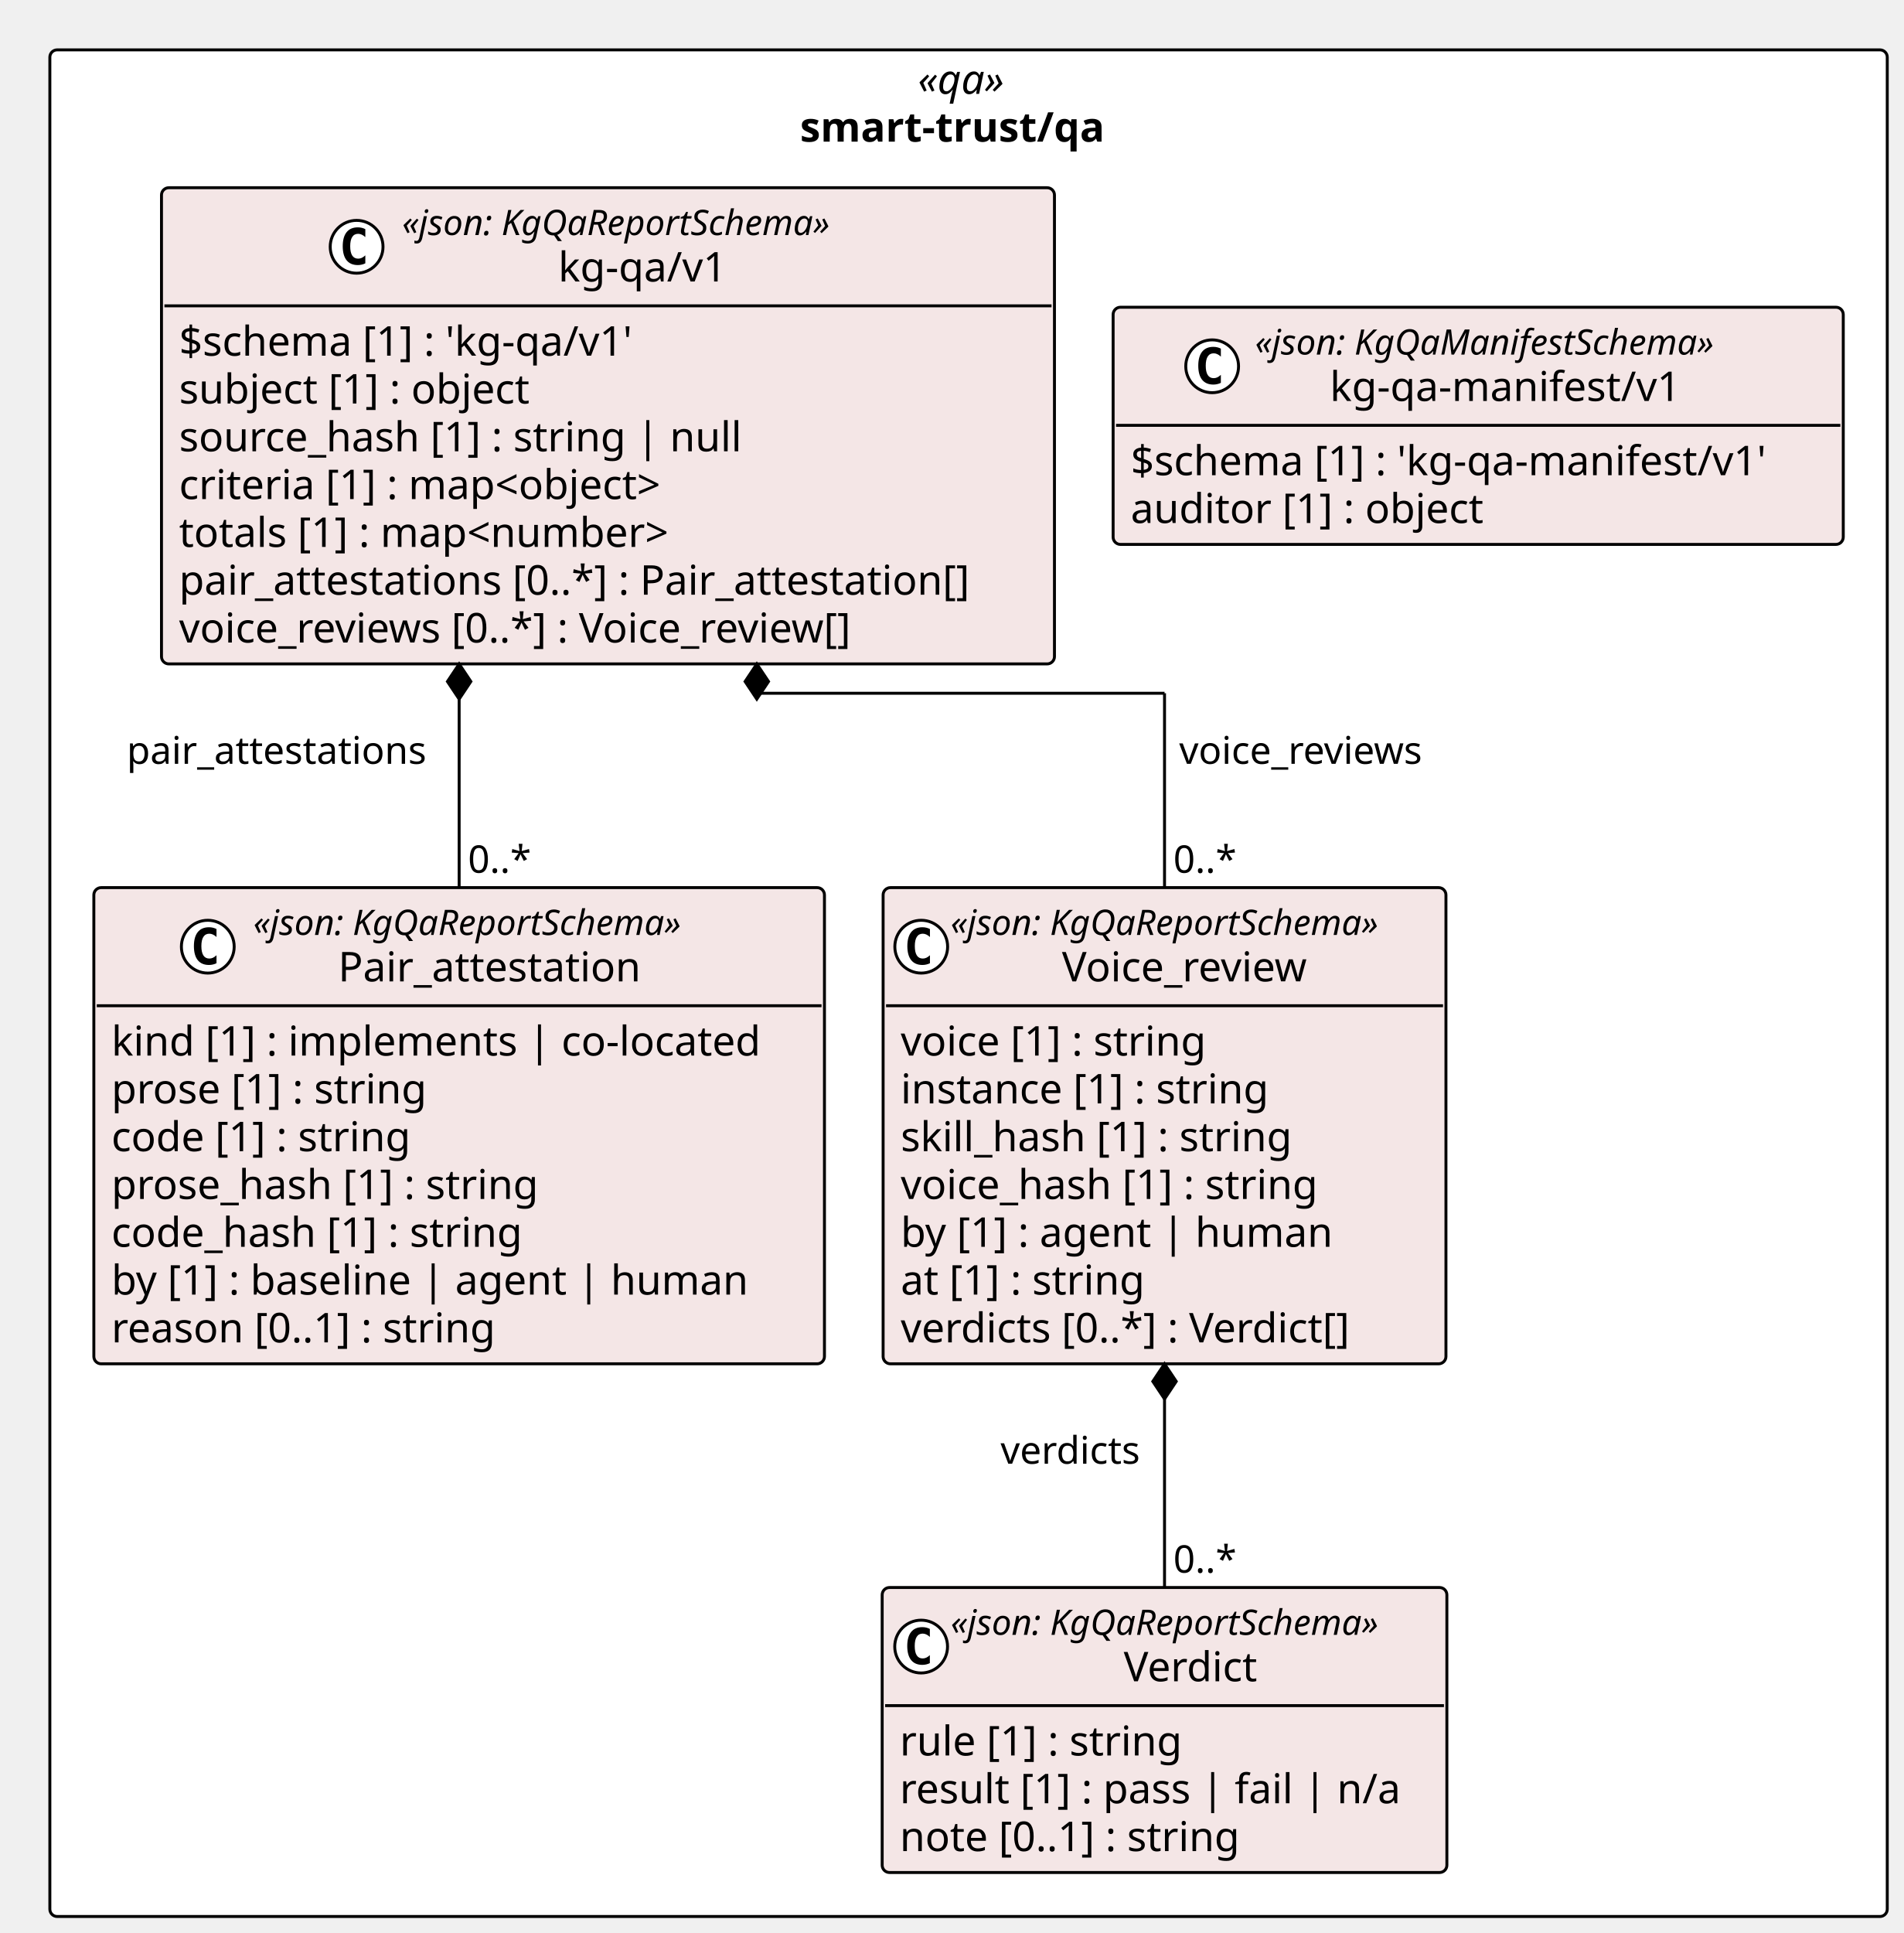
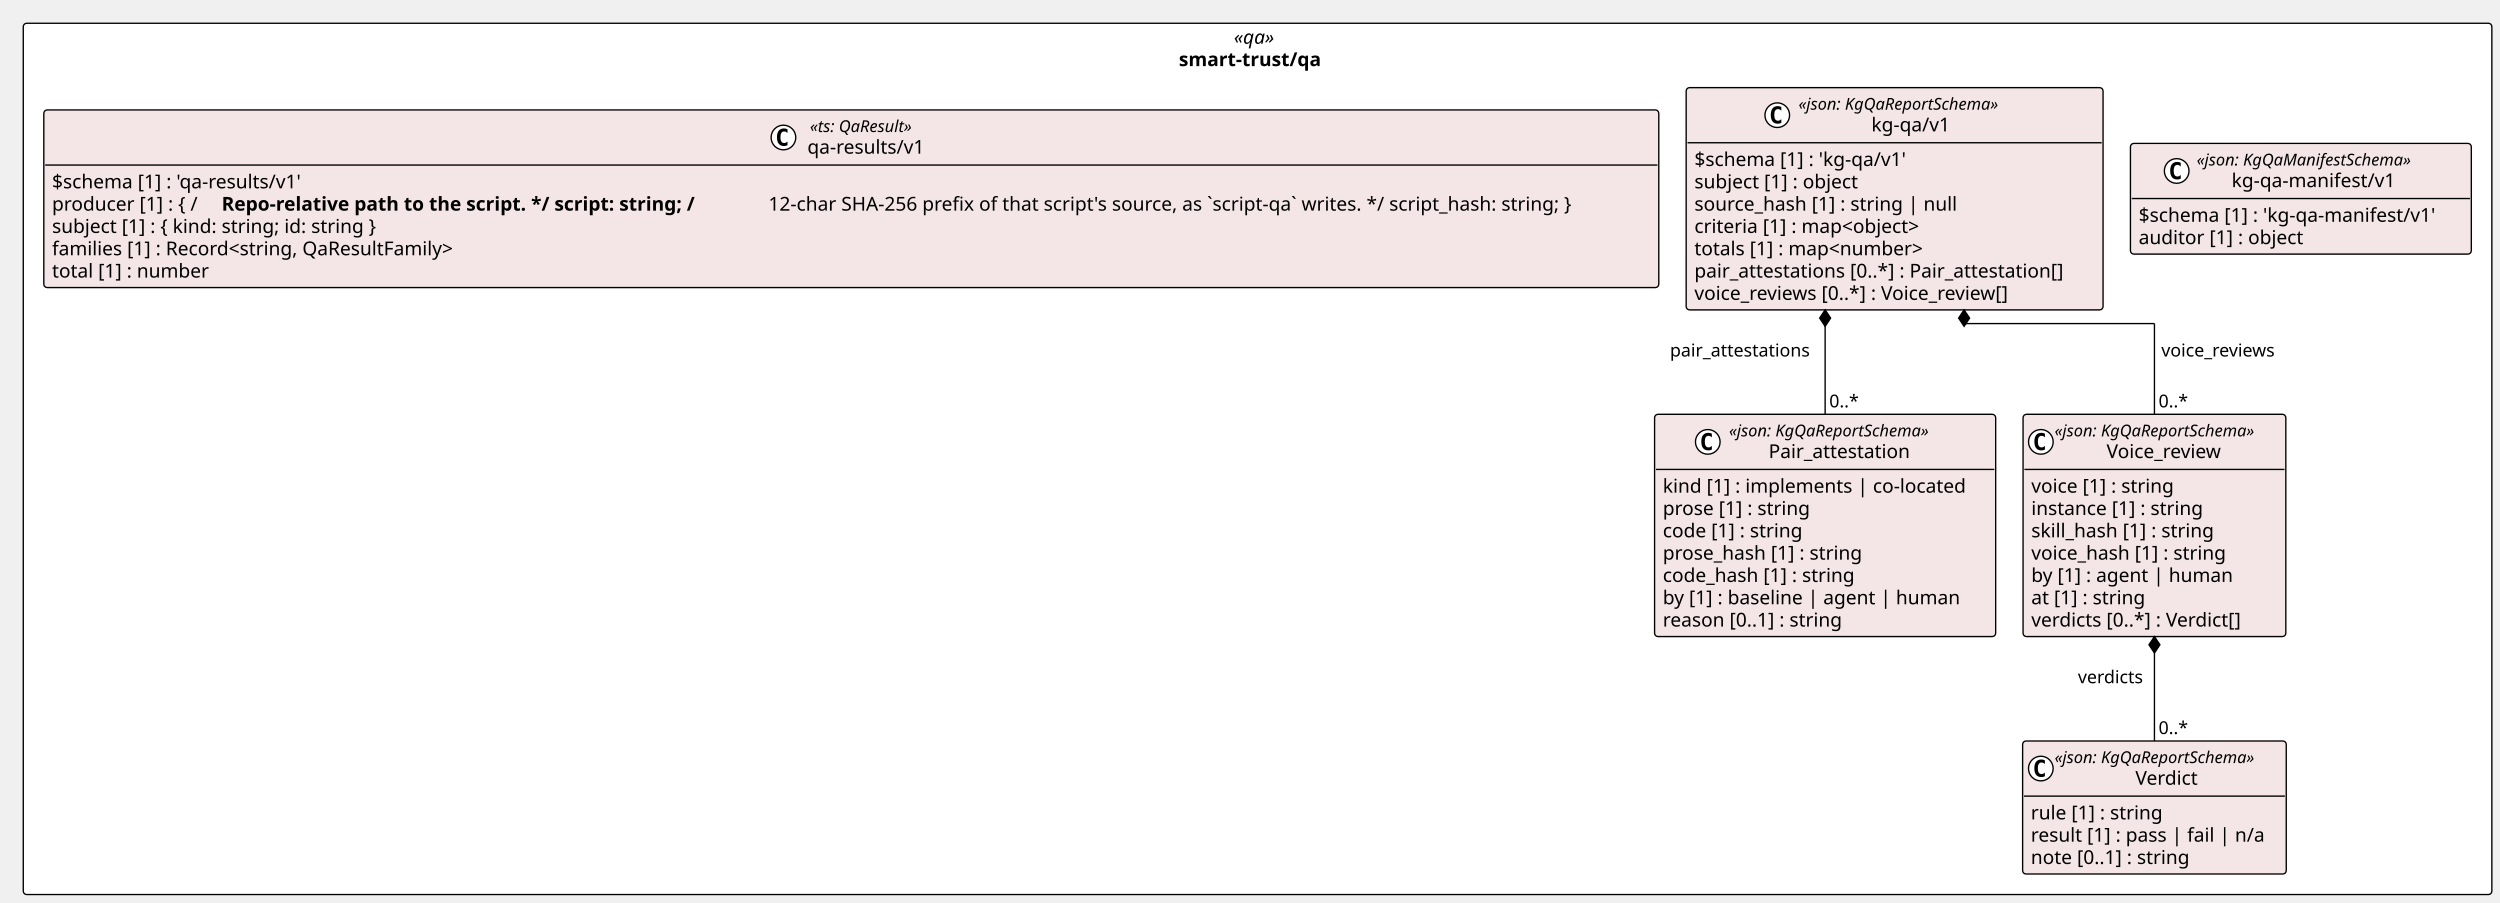
- <svg xmlns="http://www.w3.org/2000/svg" contentStyleType="text/css" height="659px" preserveAspectRatio="none" style="width:649px;height:659px;background:#FFFFFF;" version="1.1" viewBox="0 0 649 659" width="649px" zoomAndPan="magnify">
+ <svg xmlns="http://www.w3.org/2000/svg" contentStyleType="text/css" height="659px" preserveAspectRatio="none" style="width:1826px;height:659px;background:#FFFFFF;" version="1.1" viewBox="0 0 1826 659" width="1826px" zoomAndPan="magnify">
  <defs />
  <g>
-     <rect fill="#FFFFFF" height="636.375" rx="2.5" ry="2.5" style="stroke:#000000;stroke-width:1.0;" width="626.538" x="17" y="17" />
-     <text fill="#000000" font-family="Verdana" font-size="14" font-style="italic" lengthAdjust="spacing" textLength="34.597" x="312.971" y="31.995">«qa»</text>
-     <text fill="#000000" font-family="Verdana" font-size="14" font-weight="bold" lengthAdjust="spacing" textLength="114.946" x="272.796" y="48.292">smart-trust/qa</text>
+     <rect fill="#FFFFFF" height="636.375" rx="2.5" ry="2.5" style="stroke:#000000;stroke-width:1.0;" width="1803.049" x="17" y="17" />
+     <text fill="#000000" font-family="Verdana" font-size="14" font-style="italic" lengthAdjust="spacing" textLength="34.597" x="901.226" y="31.995">«qa»</text>
+     <text fill="#000000" font-family="Verdana" font-size="14" font-weight="bold" lengthAdjust="spacing" textLength="114.946" x="861.051" y="48.292">smart-trust/qa</text>
    <g id="elem_smart_trust_qa_kg_qa_v1_Pair_attestation">
-       <rect codeLine="11" fill="#F4E6E6" height="162.344" id="smart_trust_qa_kg_qa_v1_Pair_attestation" rx="2.5" ry="2.5" style="stroke:#000000;stroke-width:1.0;" width="249.132" x="32" y="302.609" />
-       <ellipse cx="70.854" cy="322.742" fill="#FFFFFF" rx="9" ry="9" style="stroke:#000000;stroke-width:1.0;" />
-       <path d="M73.823,328.383 Q73.245,328.68 72.604,328.82 Q71.963,328.977 71.26,328.977 Q68.76,328.977 67.432,327.336 Q66.12,325.68 66.12,322.555 Q66.12,319.43 67.432,317.773 Q68.76,316.117 71.26,316.117 Q71.963,316.117 72.604,316.273 Q73.26,316.43 73.823,316.727 L73.823,319.445 Q73.198,318.867 72.604,318.602 Q72.01,318.32 71.385,318.32 Q70.041,318.32 69.354,319.398 Q68.666,320.461 68.666,322.555 Q68.666,324.648 69.354,325.727 Q70.041,326.789 71.385,326.789 Q72.01,326.789 72.604,326.523 Q73.198,326.242 73.823,325.664 L73.823,328.383 Z " fill="#000000" />
-       <text fill="#000000" font-family="Verdana" font-size="12" font-style="italic" lengthAdjust="spacing" textLength="167.924" x="86.354" y="318.748">«json: KgQaReportSchema»</text>
-       <text fill="#000000" font-family="Verdana" font-size="14" lengthAdjust="spacing" textLength="110.018" x="115.307" y="334.573">Pair_attestation</text>
-       <line style="stroke:#000000;stroke-width:1.0;" x1="33" x2="280.132" y1="342.875" y2="342.875" />
-       <text fill="#000000" font-family="Verdana" font-size="14" lengthAdjust="spacing" textLength="237.132" x="38" y="359.87">kind [1] : implements | co-located</text>
-       <text fill="#000000" font-family="Verdana" font-size="14" lengthAdjust="spacing" textLength="117.202" x="38" y="376.167">prose [1] : string</text>
-       <text fill="#000000" font-family="Verdana" font-size="14" lengthAdjust="spacing" textLength="111.85" x="38" y="392.464">code [1] : string</text>
-       <text fill="#000000" font-family="Verdana" font-size="14" lengthAdjust="spacing" textLength="157.821" x="38" y="408.761">prose_hash [1] : string</text>
-       <text fill="#000000" font-family="Verdana" font-size="14" lengthAdjust="spacing" textLength="152.469" x="38" y="425.058">code_hash [1] : string</text>
-       <text fill="#000000" font-family="Verdana" font-size="14" lengthAdjust="spacing" textLength="230.221" x="38" y="441.354">by [1] : baseline | agent | human</text>
-       <text fill="#000000" font-family="Verdana" font-size="14" lengthAdjust="spacing" textLength="143.575" x="38" y="457.651">reason [0..1] : string</text>
+       <rect codeLine="11" fill="#F4E6E6" height="162.344" id="smart_trust_qa_kg_qa_v1_Pair_attestation" rx="2.5" ry="2.5" style="stroke:#000000;stroke-width:1.0;" width="249.132" x="1208.511" y="302.609" />
+       <ellipse cx="1247.365" cy="322.742" fill="#FFFFFF" rx="9" ry="9" style="stroke:#000000;stroke-width:1.0;" />
+       <path d="M1250.334,328.383 Q1249.755,328.68 1249.115,328.82 Q1248.474,328.977 1247.771,328.977 Q1245.271,328.977 1243.943,327.336 Q1242.63,325.68 1242.63,322.555 Q1242.63,319.43 1243.943,317.773 Q1245.271,316.117 1247.771,316.117 Q1248.474,316.117 1249.115,316.273 Q1249.771,316.43 1250.334,316.727 L1250.334,319.445 Q1249.709,318.867 1249.115,318.602 Q1248.521,318.32 1247.896,318.32 Q1246.552,318.32 1245.865,319.398 Q1245.177,320.461 1245.177,322.555 Q1245.177,324.648 1245.865,325.727 Q1246.552,326.789 1247.896,326.789 Q1248.521,326.789 1249.115,326.523 Q1249.709,326.242 1250.334,325.664 L1250.334,328.383 Z " fill="#000000" />
+       <text fill="#000000" font-family="Verdana" font-size="12" font-style="italic" lengthAdjust="spacing" textLength="167.924" x="1262.865" y="318.748">«json: KgQaReportSchema»</text>
+       <text fill="#000000" font-family="Verdana" font-size="14" lengthAdjust="spacing" textLength="110.018" x="1291.818" y="334.573">Pair_attestation</text>
+       <line style="stroke:#000000;stroke-width:1.0;" x1="1209.511" x2="1456.643" y1="342.875" y2="342.875" />
+       <text fill="#000000" font-family="Verdana" font-size="14" lengthAdjust="spacing" textLength="237.132" x="1214.511" y="359.87">kind [1] : implements | co-located</text>
+       <text fill="#000000" font-family="Verdana" font-size="14" lengthAdjust="spacing" textLength="117.202" x="1214.511" y="376.167">prose [1] : string</text>
+       <text fill="#000000" font-family="Verdana" font-size="14" lengthAdjust="spacing" textLength="111.85" x="1214.511" y="392.464">code [1] : string</text>
+       <text fill="#000000" font-family="Verdana" font-size="14" lengthAdjust="spacing" textLength="157.821" x="1214.511" y="408.761">prose_hash [1] : string</text>
+       <text fill="#000000" font-family="Verdana" font-size="14" lengthAdjust="spacing" textLength="152.469" x="1214.511" y="425.058">code_hash [1] : string</text>
+       <text fill="#000000" font-family="Verdana" font-size="14" lengthAdjust="spacing" textLength="230.221" x="1214.511" y="441.354">by [1] : baseline | agent | human</text>
+       <text fill="#000000" font-family="Verdana" font-size="14" lengthAdjust="spacing" textLength="143.575" x="1214.511" y="457.651">reason [0..1] : string</text>
    </g>
    <g id="elem_smart_trust_qa_kg_qa_v1_Verdict">
-       <rect codeLine="20" fill="#F4E6E6" height="97.156" id="smart_trust_qa_kg_qa_v1_Verdict" rx="2.5" ry="2.5" style="stroke:#000000;stroke-width:1.0;" width="192.558" x="300.815" y="541.219" />
-       <ellipse cx="314.1" cy="561.352" fill="#FFFFFF" rx="9" ry="9" style="stroke:#000000;stroke-width:1.0;" />
-       <path d="M317.069,566.992 Q316.491,567.289 315.85,567.43 Q315.209,567.586 314.506,567.586 Q312.006,567.586 310.678,565.945 Q309.366,564.289 309.366,561.164 Q309.366,558.039 310.678,556.383 Q312.006,554.727 314.506,554.727 Q315.209,554.727 315.85,554.883 Q316.506,555.039 317.069,555.336 L317.069,558.055 Q316.444,557.477 315.85,557.211 Q315.256,556.93 314.631,556.93 Q313.288,556.93 312.6,558.008 Q311.913,559.07 311.913,561.164 Q311.913,563.258 312.6,564.336 Q313.288,565.398 314.631,565.398 Q315.256,565.398 315.85,565.133 Q316.444,564.852 317.069,564.273 L317.069,566.992 Z " fill="#000000" />
-       <text fill="#000000" font-family="Verdana" font-size="12" font-style="italic" lengthAdjust="spacing" textLength="167.924" x="324.163" y="557.357">«json: KgQaReportSchema»</text>
-       <text fill="#000000" font-family="Verdana" font-size="14" lengthAdjust="spacing" textLength="49.909" x="383.171" y="573.183">Verdict</text>
-       <line style="stroke:#000000;stroke-width:1.0;" x1="301.815" x2="492.373" y1="581.484" y2="581.484" />
-       <text fill="#000000" font-family="Verdana" font-size="14" lengthAdjust="spacing" textLength="105.219" x="306.815" y="598.48">rule [1] : string</text>
-       <text fill="#000000" font-family="Verdana" font-size="14" lengthAdjust="spacing" textLength="180.558" x="306.815" y="614.776">result [1] : pass | fail | n/a</text>
-       <text fill="#000000" font-family="Verdana" font-size="14" lengthAdjust="spacing" textLength="127.436" x="306.815" y="631.073">note [0..1] : string</text>
+       <rect codeLine="20" fill="#F4E6E6" height="97.156" id="smart_trust_qa_kg_qa_v1_Verdict" rx="2.5" ry="2.5" style="stroke:#000000;stroke-width:1.0;" width="192.558" x="1477.326" y="541.219" />
+       <ellipse cx="1490.611" cy="561.352" fill="#FFFFFF" rx="9" ry="9" style="stroke:#000000;stroke-width:1.0;" />
+       <path d="M1493.58,566.992 Q1493.002,567.289 1492.361,567.43 Q1491.72,567.586 1491.017,567.586 Q1488.517,567.586 1487.189,565.945 Q1485.877,564.289 1485.877,561.164 Q1485.877,558.039 1487.189,556.383 Q1488.517,554.727 1491.017,554.727 Q1491.72,554.727 1492.361,554.883 Q1493.017,555.039 1493.58,555.336 L1493.58,558.055 Q1492.955,557.477 1492.361,557.211 Q1491.767,556.93 1491.142,556.93 Q1489.799,556.93 1489.111,558.008 Q1488.424,559.07 1488.424,561.164 Q1488.424,563.258 1489.111,564.336 Q1489.799,565.398 1491.142,565.398 Q1491.767,565.398 1492.361,565.133 Q1492.955,564.852 1493.58,564.273 L1493.58,566.992 Z " fill="#000000" />
+       <text fill="#000000" font-family="Verdana" font-size="12" font-style="italic" lengthAdjust="spacing" textLength="167.924" x="1500.674" y="557.357">«json: KgQaReportSchema»</text>
+       <text fill="#000000" font-family="Verdana" font-size="14" lengthAdjust="spacing" textLength="49.909" x="1559.682" y="573.183">Verdict</text>
+       <line style="stroke:#000000;stroke-width:1.0;" x1="1478.326" x2="1668.883" y1="581.484" y2="581.484" />
+       <text fill="#000000" font-family="Verdana" font-size="14" lengthAdjust="spacing" textLength="105.219" x="1483.326" y="598.48">rule [1] : string</text>
+       <text fill="#000000" font-family="Verdana" font-size="14" lengthAdjust="spacing" textLength="180.558" x="1483.326" y="614.776">result [1] : pass | fail | n/a</text>
+       <text fill="#000000" font-family="Verdana" font-size="14" lengthAdjust="spacing" textLength="127.436" x="1483.326" y="631.073">note [0..1] : string</text>
    </g>
    <g id="elem_smart_trust_qa_kg_qa_v1_Voice_review">
-       <rect codeLine="25" fill="#F4E6E6" height="162.344" id="smart_trust_qa_kg_qa_v1_Voice_review" rx="2.5" ry="2.5" style="stroke:#000000;stroke-width:1.0;" width="191.924" x="301.132" y="302.609" />
-       <ellipse cx="314.132" cy="322.742" fill="#FFFFFF" rx="9" ry="9" style="stroke:#000000;stroke-width:1.0;" />
-       <path d="M317.101,328.383 Q316.522,328.68 315.882,328.82 Q315.241,328.977 314.538,328.977 Q312.038,328.977 310.71,327.336 Q309.397,325.68 309.397,322.555 Q309.397,319.43 310.71,317.773 Q312.038,316.117 314.538,316.117 Q315.241,316.117 315.882,316.273 Q316.538,316.43 317.101,316.727 L317.101,319.445 Q316.476,318.867 315.882,318.602 Q315.288,318.32 314.663,318.32 Q313.319,318.32 312.632,319.398 Q311.944,320.461 311.944,322.555 Q311.944,324.648 312.632,325.727 Q313.319,326.789 314.663,326.789 Q315.288,326.789 315.882,326.523 Q316.476,326.242 317.101,325.664 L317.101,328.383 Z " fill="#000000" />
-       <text fill="#000000" font-family="Verdana" font-size="12" font-style="italic" lengthAdjust="spacing" textLength="167.924" x="324.132" y="318.748">«json: KgQaReportSchema»</text>
-       <text fill="#000000" font-family="Verdana" font-size="14" lengthAdjust="spacing" textLength="91.95" x="362.119" y="334.573">Voice_review</text>
-       <line style="stroke:#000000;stroke-width:1.0;" x1="302.132" x2="492.056" y1="342.875" y2="342.875" />
-       <text fill="#000000" font-family="Verdana" font-size="14" lengthAdjust="spacing" textLength="115.138" x="307.132" y="359.87">voice [1] : string</text>
-       <text fill="#000000" font-family="Verdana" font-size="14" lengthAdjust="spacing" textLength="137.395" x="307.132" y="376.167">instance [1] : string</text>
-       <text fill="#000000" font-family="Verdana" font-size="14" lengthAdjust="spacing" textLength="145.776" x="307.132" y="392.464">skill_hash [1] : string</text>
-       <text fill="#000000" font-family="Verdana" font-size="14" lengthAdjust="spacing" textLength="155.757" x="307.132" y="408.761">voice_hash [1] : string</text>
-       <text fill="#000000" font-family="Verdana" font-size="14" lengthAdjust="spacing" textLength="157.965" x="307.132" y="425.058">by [1] : agent | human</text>
-       <text fill="#000000" font-family="Verdana" font-size="14" lengthAdjust="spacing" textLength="92.155" x="307.132" y="441.354">at [1] : string</text>
-       <text fill="#000000" font-family="Verdana" font-size="14" lengthAdjust="spacing" textLength="170.543" x="307.132" y="457.651">verdicts [0..*] : Verdict[]</text>
+       <rect codeLine="25" fill="#F4E6E6" height="162.344" id="smart_trust_qa_kg_qa_v1_Voice_review" rx="2.5" ry="2.5" style="stroke:#000000;stroke-width:1.0;" width="191.924" x="1477.643" y="302.609" />
+       <ellipse cx="1490.643" cy="322.742" fill="#FFFFFF" rx="9" ry="9" style="stroke:#000000;stroke-width:1.0;" />
+       <path d="M1493.611,328.383 Q1493.033,328.68 1492.393,328.82 Q1491.752,328.977 1491.049,328.977 Q1488.549,328.977 1487.221,327.336 Q1485.908,325.68 1485.908,322.555 Q1485.908,319.43 1487.221,317.773 Q1488.549,316.117 1491.049,316.117 Q1491.752,316.117 1492.393,316.273 Q1493.049,316.43 1493.611,316.727 L1493.611,319.445 Q1492.986,318.867 1492.393,318.602 Q1491.799,318.32 1491.174,318.32 Q1489.83,318.32 1489.143,319.398 Q1488.455,320.461 1488.455,322.555 Q1488.455,324.648 1489.143,325.727 Q1489.83,326.789 1491.174,326.789 Q1491.799,326.789 1492.393,326.523 Q1492.986,326.242 1493.611,325.664 L1493.611,328.383 Z " fill="#000000" />
+       <text fill="#000000" font-family="Verdana" font-size="12" font-style="italic" lengthAdjust="spacing" textLength="167.924" x="1500.643" y="318.748">«json: KgQaReportSchema»</text>
+       <text fill="#000000" font-family="Verdana" font-size="14" lengthAdjust="spacing" textLength="91.95" x="1538.63" y="334.573">Voice_review</text>
+       <line style="stroke:#000000;stroke-width:1.0;" x1="1478.643" x2="1668.567" y1="342.875" y2="342.875" />
+       <text fill="#000000" font-family="Verdana" font-size="14" lengthAdjust="spacing" textLength="115.138" x="1483.643" y="359.87">voice [1] : string</text>
+       <text fill="#000000" font-family="Verdana" font-size="14" lengthAdjust="spacing" textLength="137.395" x="1483.643" y="376.167">instance [1] : string</text>
+       <text fill="#000000" font-family="Verdana" font-size="14" lengthAdjust="spacing" textLength="145.776" x="1483.643" y="392.464">skill_hash [1] : string</text>
+       <text fill="#000000" font-family="Verdana" font-size="14" lengthAdjust="spacing" textLength="155.757" x="1483.643" y="408.761">voice_hash [1] : string</text>
+       <text fill="#000000" font-family="Verdana" font-size="14" lengthAdjust="spacing" textLength="157.965" x="1483.643" y="425.058">by [1] : agent | human</text>
+       <text fill="#000000" font-family="Verdana" font-size="14" lengthAdjust="spacing" textLength="92.155" x="1483.643" y="441.354">at [1] : string</text>
+       <text fill="#000000" font-family="Verdana" font-size="14" lengthAdjust="spacing" textLength="170.543" x="1483.643" y="457.651">verdicts [0..*] : Verdict[]</text>
    </g>
    <g id="elem_smart_trust_qa_kg_qa_v1_kg_qa_v1">
-       <rect codeLine="34" fill="#F4E6E6" height="162.344" id="smart_trust_qa_kg_qa_v1_kg_qa_v1" rx="2.5" ry="2.5" style="stroke:#000000;stroke-width:1.0;" width="304.496" x="55.067" y="64" />
-       <ellipse cx="121.603" cy="84.133" fill="#FFFFFF" rx="9" ry="9" style="stroke:#000000;stroke-width:1.0;" />
-       <path d="M124.572,89.773 Q123.994,90.07 123.353,90.211 Q122.713,90.367 122.01,90.367 Q119.51,90.367 118.181,88.727 Q116.869,87.07 116.869,83.945 Q116.869,80.82 118.181,79.164 Q119.51,77.508 122.01,77.508 Q122.713,77.508 123.353,77.664 Q124.01,77.82 124.572,78.117 L124.572,80.836 Q123.947,80.258 123.353,79.992 Q122.76,79.711 122.135,79.711 Q120.791,79.711 120.103,80.789 Q119.416,81.852 119.416,83.945 Q119.416,86.039 120.103,87.117 Q120.791,88.18 122.135,88.18 Q122.76,88.18 123.353,87.914 Q123.947,87.633 124.572,87.055 L124.572,89.773 Z " fill="#000000" />
-       <text fill="#000000" font-family="Verdana" font-size="12" font-style="italic" lengthAdjust="spacing" textLength="167.924" x="137.103" y="80.139">«json: KgQaReportSchema»</text>
-       <text fill="#000000" font-family="Verdana" font-size="14" lengthAdjust="spacing" textLength="61.421" x="190.355" y="95.964">kg-qa/v1</text>
-       <line style="stroke:#000000;stroke-width:1.0;" x1="56.067" x2="358.563" y1="104.266" y2="104.266" />
-       <text fill="#000000" font-family="Verdana" font-size="14" lengthAdjust="spacing" textLength="170.618" x="61.067" y="121.261">$schema [1] : 'kg-qa/v1'</text>
-       <text fill="#000000" font-family="Verdana" font-size="14" lengthAdjust="spacing" textLength="131.783" x="61.067" y="137.558">subject [1] : object</text>
-       <text fill="#000000" font-family="Verdana" font-size="14" lengthAdjust="spacing" textLength="204.648" x="61.067" y="153.855">source_hash [1] : string | null</text>
-       <text fill="#000000" font-family="Verdana" font-size="14" lengthAdjust="spacing" textLength="185.274" x="61.067" y="170.151">criteria [1] : map&lt;object&gt;</text>
-       <text fill="#000000" font-family="Verdana" font-size="14" lengthAdjust="spacing" textLength="186.409" x="61.067" y="186.448">totals [1] : map&lt;number&gt;</text>
-       <text fill="#000000" font-family="Verdana" font-size="14" lengthAdjust="spacing" textLength="292.496" x="61.067" y="202.745">pair_attestations [0..*] : Pair_attestation[]</text>
-       <text fill="#000000" font-family="Verdana" font-size="14" lengthAdjust="spacing" textLength="254.625" x="61.067" y="219.042">voice_reviews [0..*] : Voice_review[]</text>
+       <rect codeLine="34" fill="#F4E6E6" height="162.344" id="smart_trust_qa_kg_qa_v1_kg_qa_v1" rx="2.5" ry="2.5" style="stroke:#000000;stroke-width:1.0;" width="304.496" x="1231.578" y="64" />
+       <ellipse cx="1298.114" cy="84.133" fill="#FFFFFF" rx="9" ry="9" style="stroke:#000000;stroke-width:1.0;" />
+       <path d="M1301.083,89.773 Q1300.505,90.07 1299.864,90.211 Q1299.224,90.367 1298.521,90.367 Q1296.021,90.367 1294.692,88.727 Q1293.38,87.07 1293.38,83.945 Q1293.38,80.82 1294.692,79.164 Q1296.021,77.508 1298.521,77.508 Q1299.224,77.508 1299.864,77.664 Q1300.521,77.82 1301.083,78.117 L1301.083,80.836 Q1300.458,80.258 1299.864,79.992 Q1299.271,79.711 1298.646,79.711 Q1297.302,79.711 1296.614,80.789 Q1295.927,81.852 1295.927,83.945 Q1295.927,86.039 1296.614,87.117 Q1297.302,88.18 1298.646,88.18 Q1299.271,88.18 1299.864,87.914 Q1300.458,87.633 1301.083,87.055 L1301.083,89.773 Z " fill="#000000" />
+       <text fill="#000000" font-family="Verdana" font-size="12" font-style="italic" lengthAdjust="spacing" textLength="167.924" x="1313.614" y="80.139">«json: KgQaReportSchema»</text>
+       <text fill="#000000" font-family="Verdana" font-size="14" lengthAdjust="spacing" textLength="61.421" x="1366.866" y="95.964">kg-qa/v1</text>
+       <line style="stroke:#000000;stroke-width:1.0;" x1="1232.578" x2="1535.074" y1="104.266" y2="104.266" />
+       <text fill="#000000" font-family="Verdana" font-size="14" lengthAdjust="spacing" textLength="170.618" x="1237.578" y="121.261">$schema [1] : 'kg-qa/v1'</text>
+       <text fill="#000000" font-family="Verdana" font-size="14" lengthAdjust="spacing" textLength="131.783" x="1237.578" y="137.558">subject [1] : object</text>
+       <text fill="#000000" font-family="Verdana" font-size="14" lengthAdjust="spacing" textLength="204.648" x="1237.578" y="153.855">source_hash [1] : string | null</text>
+       <text fill="#000000" font-family="Verdana" font-size="14" lengthAdjust="spacing" textLength="185.274" x="1237.578" y="170.151">criteria [1] : map&lt;object&gt;</text>
+       <text fill="#000000" font-family="Verdana" font-size="14" lengthAdjust="spacing" textLength="186.409" x="1237.578" y="186.448">totals [1] : map&lt;number&gt;</text>
+       <text fill="#000000" font-family="Verdana" font-size="14" lengthAdjust="spacing" textLength="292.496" x="1237.578" y="202.745">pair_attestations [0..*] : Pair_attestation[]</text>
+       <text fill="#000000" font-family="Verdana" font-size="14" lengthAdjust="spacing" textLength="254.625" x="1237.578" y="219.042">voice_reviews [0..*] : Voice_review[]</text>
    </g>
    <g id="elem_smart_trust_qa_kg_qa_manifest_v1_kg_qa_manifest_v1">
-       <rect codeLine="43" fill="#F4E6E6" height="80.859" id="smart_trust_qa_kg_qa_manifest_v1_kg_qa_manifest_v1" rx="2.5" ry="2.5" style="stroke:#000000;stroke-width:1.0;" width="248.975" x="379.563" y="104.742" />
-       <ellipse cx="413.334" cy="124.875" fill="#FFFFFF" rx="9" ry="9" style="stroke:#000000;stroke-width:1.0;" />
-       <path d="M416.303,130.516 Q415.725,130.812 415.084,130.953 Q414.444,131.109 413.741,131.109 Q411.241,131.109 409.913,129.469 Q408.6,127.812 408.6,124.688 Q408.6,121.562 409.913,119.906 Q411.241,118.25 413.741,118.25 Q414.444,118.25 415.084,118.406 Q415.741,118.562 416.303,118.859 L416.303,121.578 Q415.678,121 415.084,120.734 Q414.491,120.453 413.866,120.453 Q412.522,120.453 411.834,121.531 Q411.147,122.594 411.147,124.688 Q411.147,126.781 411.834,127.859 Q412.522,128.922 413.866,128.922 Q414.491,128.922 415.084,128.656 Q415.678,128.375 416.303,127.797 L416.303,130.516 Z " fill="#000000" />
-       <text fill="#000000" font-family="Verdana" font-size="12" font-style="italic" lengthAdjust="spacing" textLength="178.816" x="427.95" y="120.881">«json: KgQaManifestSchema»</text>
-       <text fill="#000000" font-family="Verdana" font-size="14" lengthAdjust="spacing" textLength="127.777" x="453.47" y="136.706">kg-qa-manifest/v1</text>
-       <line style="stroke:#000000;stroke-width:1.0;" x1="380.563" x2="627.538" y1="145.008" y2="145.008" />
-       <text fill="#000000" font-family="Verdana" font-size="14" lengthAdjust="spacing" textLength="236.975" x="385.563" y="162.003">$schema [1] : 'kg-qa-manifest/v1'</text>
-       <text fill="#000000" font-family="Verdana" font-size="14" lengthAdjust="spacing" textLength="131.079" x="385.563" y="178.3">auditor [1] : object</text>
+       <rect codeLine="43" fill="#F4E6E6" height="80.859" id="smart_trust_qa_kg_qa_manifest_v1_kg_qa_manifest_v1" rx="2.5" ry="2.5" style="stroke:#000000;stroke-width:1.0;" width="248.975" x="1556.074" y="104.742" />
+       <ellipse cx="1589.845" cy="124.875" fill="#FFFFFF" rx="9" ry="9" style="stroke:#000000;stroke-width:1.0;" />
+       <path d="M1592.814,130.516 Q1592.236,130.812 1591.595,130.953 Q1590.955,131.109 1590.252,131.109 Q1587.752,131.109 1586.424,129.469 Q1585.111,127.812 1585.111,124.688 Q1585.111,121.562 1586.424,119.906 Q1587.752,118.25 1590.252,118.25 Q1590.955,118.25 1591.595,118.406 Q1592.252,118.562 1592.814,118.859 L1592.814,121.578 Q1592.189,121 1591.595,120.734 Q1591.002,120.453 1590.377,120.453 Q1589.033,120.453 1588.345,121.531 Q1587.658,122.594 1587.658,124.688 Q1587.658,126.781 1588.345,127.859 Q1589.033,128.922 1590.377,128.922 Q1591.002,128.922 1591.595,128.656 Q1592.189,128.375 1592.814,127.797 L1592.814,130.516 Z " fill="#000000" />
+       <text fill="#000000" font-family="Verdana" font-size="12" font-style="italic" lengthAdjust="spacing" textLength="178.816" x="1604.461" y="120.881">«json: KgQaManifestSchema»</text>
+       <text fill="#000000" font-family="Verdana" font-size="14" lengthAdjust="spacing" textLength="127.777" x="1629.981" y="136.706">kg-qa-manifest/v1</text>
+       <line style="stroke:#000000;stroke-width:1.0;" x1="1557.074" x2="1804.049" y1="145.008" y2="145.008" />
+       <text fill="#000000" font-family="Verdana" font-size="14" lengthAdjust="spacing" textLength="236.975" x="1562.074" y="162.003">$schema [1] : 'kg-qa-manifest/v1'</text>
+       <text fill="#000000" font-family="Verdana" font-size="14" lengthAdjust="spacing" textLength="131.079" x="1562.074" y="178.3">auditor [1] : object</text>
    </g>
-     <line style="stroke:#000000;stroke-width:1.0;" x1="156.566" x2="156.566" y1="226.344" y2="302.609" />
-     <polygon fill="#000000" points="156.566,226.344,152.566,232.344,156.566,238.344,160.566,232.344,156.566,226.344" style="stroke:#000000;stroke-width:1.0;" />
-     <text fill="#000000" font-family="Verdana" font-size="13" lengthAdjust="spacing" textLength="109.345" x="43.221" y="260.411">pair_attestations</text>
-     <text fill="#000000" font-family="Verdana" font-size="13" lengthAdjust="spacing" textLength="23.036" x="159.566" y="297.543">0..*</text>
-     <line style="stroke:#000000;stroke-width:1.0;" x1="397.094" x2="397.094" y1="464.953" y2="541.219" />
-     <polygon fill="#000000" points="397.094,464.953,393.094,470.953,397.094,476.953,401.094,470.953,397.094,464.953" style="stroke:#000000;stroke-width:1.0;" />
-     <text fill="#000000" font-family="Verdana" font-size="13" lengthAdjust="spacing" textLength="51.917" x="341.176" y="499.02">verdicts</text>
-     <text fill="#000000" font-family="Verdana" font-size="13" lengthAdjust="spacing" textLength="23.036" x="400.094" y="536.153">0..*</text>
-     <line style="stroke:#000000;stroke-width:1.0;" x1="258.065" x2="258.065" y1="226.344" y2="236.344" />
-     <line style="stroke:#000000;stroke-width:1.0;" x1="258.065" x2="397.094" y1="236.344" y2="236.344" />
-     <line style="stroke:#000000;stroke-width:1.0;" x1="397.094" x2="397.094" y1="236.344" y2="302.609" />
-     <polygon fill="#000000" points="258.065,226.344,254.065,232.344,258.065,238.344,262.065,232.344,258.065,226.344" style="stroke:#000000;stroke-width:1.0;" />
-     <text fill="#000000" font-family="Verdana" font-size="13" lengthAdjust="spacing" textLength="90.956" x="402.094" y="260.411">voice_reviews</text>
-     <text fill="#000000" font-family="Verdana" font-size="13" lengthAdjust="spacing" textLength="23.036" x="400.094" y="297.543">0..*</text>
+     <g id="elem_smart_trust_qa_qa_results_v1">
+       <rect codeLine="47" fill="#F4E6E6" height="129.75" id="smart_trust_qa_qa_results_v1" rx="2.5" ry="2.5" style="stroke:#000000;stroke-width:1.0;" width="1179.578" x="32" y="80.297" />
+       <ellipse cx="572.221" cy="100.43" fill="#FFFFFF" rx="9" ry="9" style="stroke:#000000;stroke-width:1.0;" />
+       <path d="M575.19,106.07 Q574.612,106.367 573.971,106.508 Q573.331,106.664 572.627,106.664 Q570.127,106.664 568.799,105.023 Q567.487,103.367 567.487,100.242 Q567.487,97.117 568.799,95.461 Q570.127,93.805 572.627,93.805 Q573.331,93.805 573.971,93.961 Q574.627,94.117 575.19,94.414 L575.19,97.133 Q574.565,96.555 573.971,96.289 Q573.377,96.008 572.752,96.008 Q571.409,96.008 570.721,97.086 Q570.034,98.148 570.034,100.242 Q570.034,102.336 570.721,103.414 Q571.409,104.477 572.752,104.477 Q573.377,104.477 573.971,104.211 Q574.565,103.93 575.19,103.352 L575.19,106.07 Z " fill="#000000" />
+       <text fill="#000000" font-family="Verdana" font-size="12" font-style="italic" lengthAdjust="spacing" textLength="87.914" x="591.582" y="96.436">«ts: QaResult»</text>
+       <text fill="#000000" font-family="Verdana" font-size="14" lengthAdjust="spacing" textLength="91.636" x="589.721" y="112.261">qa-results/v1</text>
+       <line style="stroke:#000000;stroke-width:1.0;" x1="33" x2="1210.578" y1="120.562" y2="120.562" />
+       <text fill="#000000" font-family="Verdana" font-size="14" lengthAdjust="spacing" textLength="200.833" x="38" y="137.558">$schema [1] : 'qa-results/v1'</text>
+       <text fill="#000000" font-family="Verdana" font-size="14" lengthAdjust="spacing" textLength="119.007" x="38" y="153.855">producer [1] : { /</text>
+       <text fill="#000000" font-family="Verdana" font-size="14" font-weight="bold" lengthAdjust="spacing" textLength="394.946" x="161.881" y="153.855">Repo-relative path to the script. */ script: string; /</text>
+       <text fill="#000000" font-family="Verdana" font-size="14" lengthAdjust="spacing" textLength="644.301" x="561.277" y="153.855">12-char SHA-256 prefix of that script's source, as `script-qa` writes. */ script_hash: string; }</text>
+       <text fill="#000000" font-family="Verdana" font-size="14" lengthAdjust="spacing" textLength="265.768" x="38" y="170.151">subject [1] : { kind: string; id: string }</text>
+       <text fill="#000000" font-family="Verdana" font-size="14" lengthAdjust="spacing" textLength="324.235" x="38" y="186.448">families [1] : Record&lt;string, QaResultFamily&gt;</text>
+       <text fill="#000000" font-family="Verdana" font-size="14" lengthAdjust="spacing" textLength="124.551" x="38" y="202.745">total [1] : number</text>
+     </g>
+     <line style="stroke:#000000;stroke-width:1.0;" x1="1333.077" x2="1333.077" y1="226.344" y2="302.609" />
+     <polygon fill="#000000" points="1333.077,226.344,1329.077,232.344,1333.077,238.344,1337.077,232.344,1333.077,226.344" style="stroke:#000000;stroke-width:1.0;" />
+     <text fill="#000000" font-family="Verdana" font-size="13" lengthAdjust="spacing" textLength="109.345" x="1219.732" y="260.411">pair_attestations</text>
+     <text fill="#000000" font-family="Verdana" font-size="13" lengthAdjust="spacing" textLength="23.036" x="1336.077" y="297.543">0..*</text>
+     <line style="stroke:#000000;stroke-width:1.0;" x1="1573.605" x2="1573.605" y1="464.953" y2="541.219" />
+     <polygon fill="#000000" points="1573.605,464.953,1569.605,470.953,1573.605,476.953,1577.605,470.953,1573.605,464.953" style="stroke:#000000;stroke-width:1.0;" />
+     <text fill="#000000" font-family="Verdana" font-size="13" lengthAdjust="spacing" textLength="51.917" x="1517.687" y="499.02">verdicts</text>
+     <text fill="#000000" font-family="Verdana" font-size="13" lengthAdjust="spacing" textLength="23.036" x="1576.605" y="536.153">0..*</text>
+     <line style="stroke:#000000;stroke-width:1.0;" x1="1434.575" x2="1434.575" y1="226.344" y2="236.344" />
+     <line style="stroke:#000000;stroke-width:1.0;" x1="1434.575" x2="1573.605" y1="236.344" y2="236.344" />
+     <line style="stroke:#000000;stroke-width:1.0;" x1="1573.605" x2="1573.605" y1="236.344" y2="302.609" />
+     <polygon fill="#000000" points="1434.575,226.344,1430.575,232.344,1434.575,238.344,1438.575,232.344,1434.575,226.344" style="stroke:#000000;stroke-width:1.0;" />
+     <text fill="#000000" font-family="Verdana" font-size="13" lengthAdjust="spacing" textLength="90.956" x="1578.605" y="260.411">voice_reviews</text>
+     <text fill="#000000" font-family="Verdana" font-size="13" lengthAdjust="spacing" textLength="23.036" x="1576.605" y="297.543">0..*</text>
  </g>
</svg>
